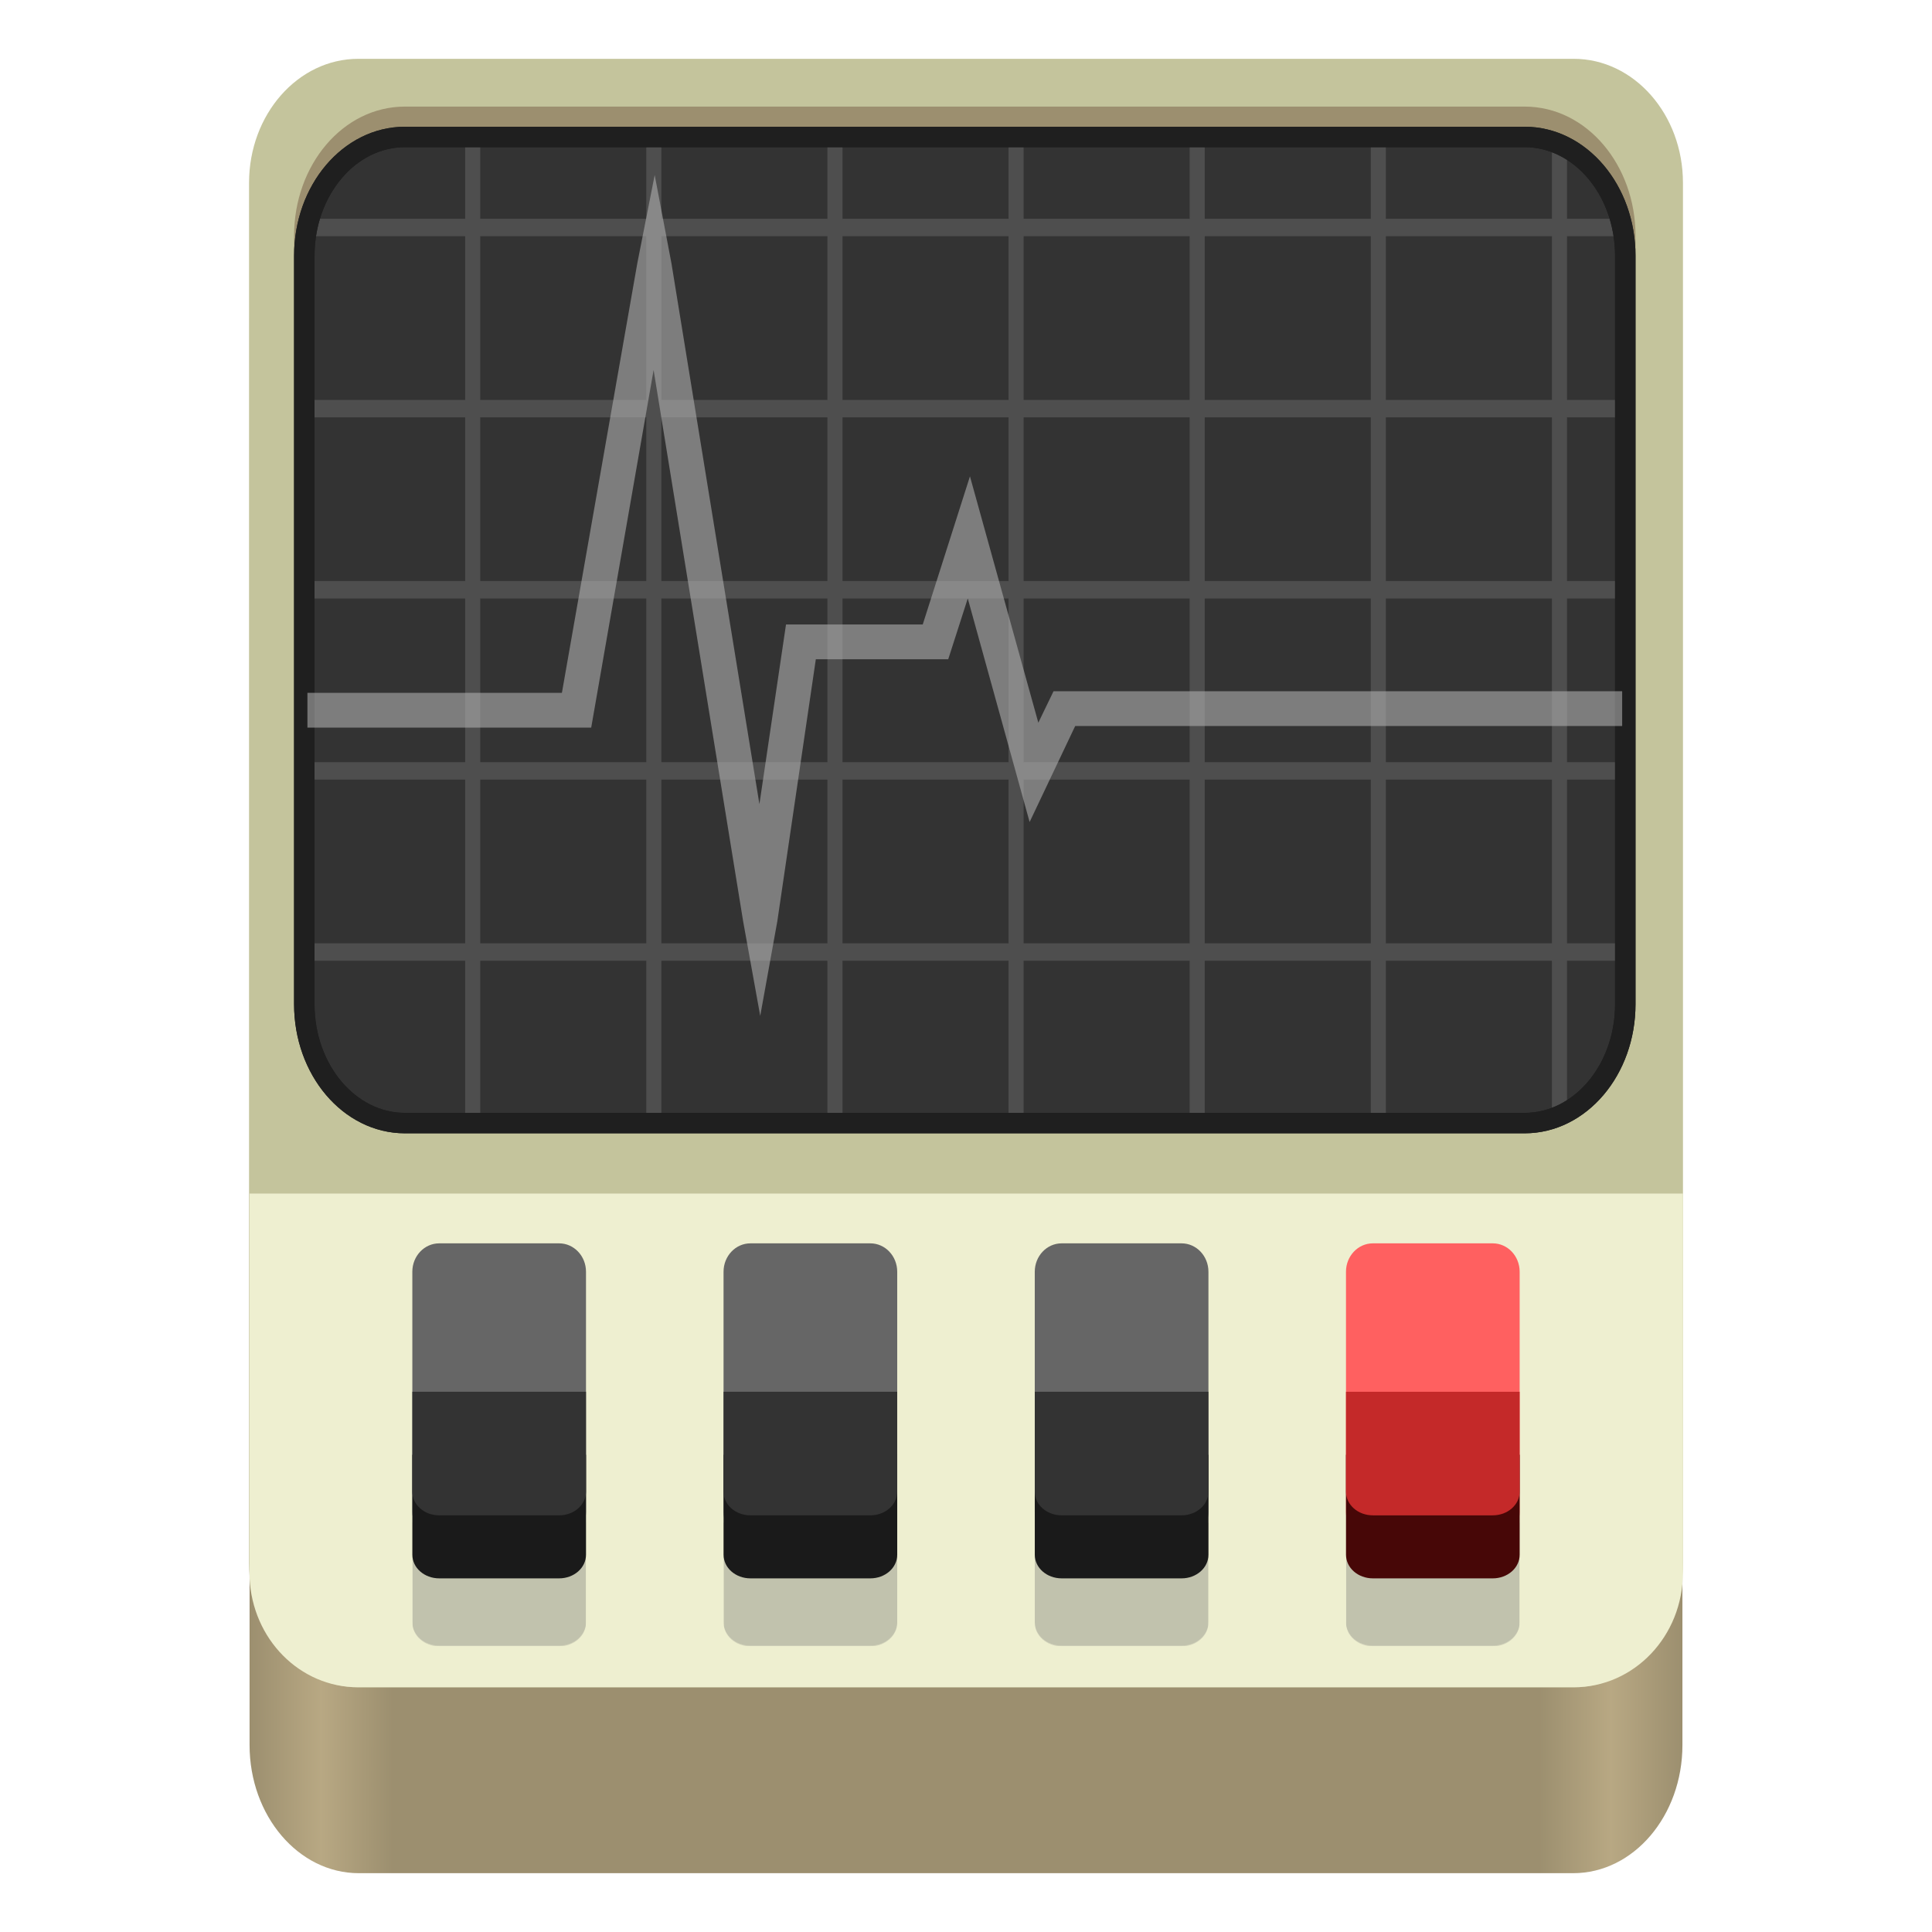
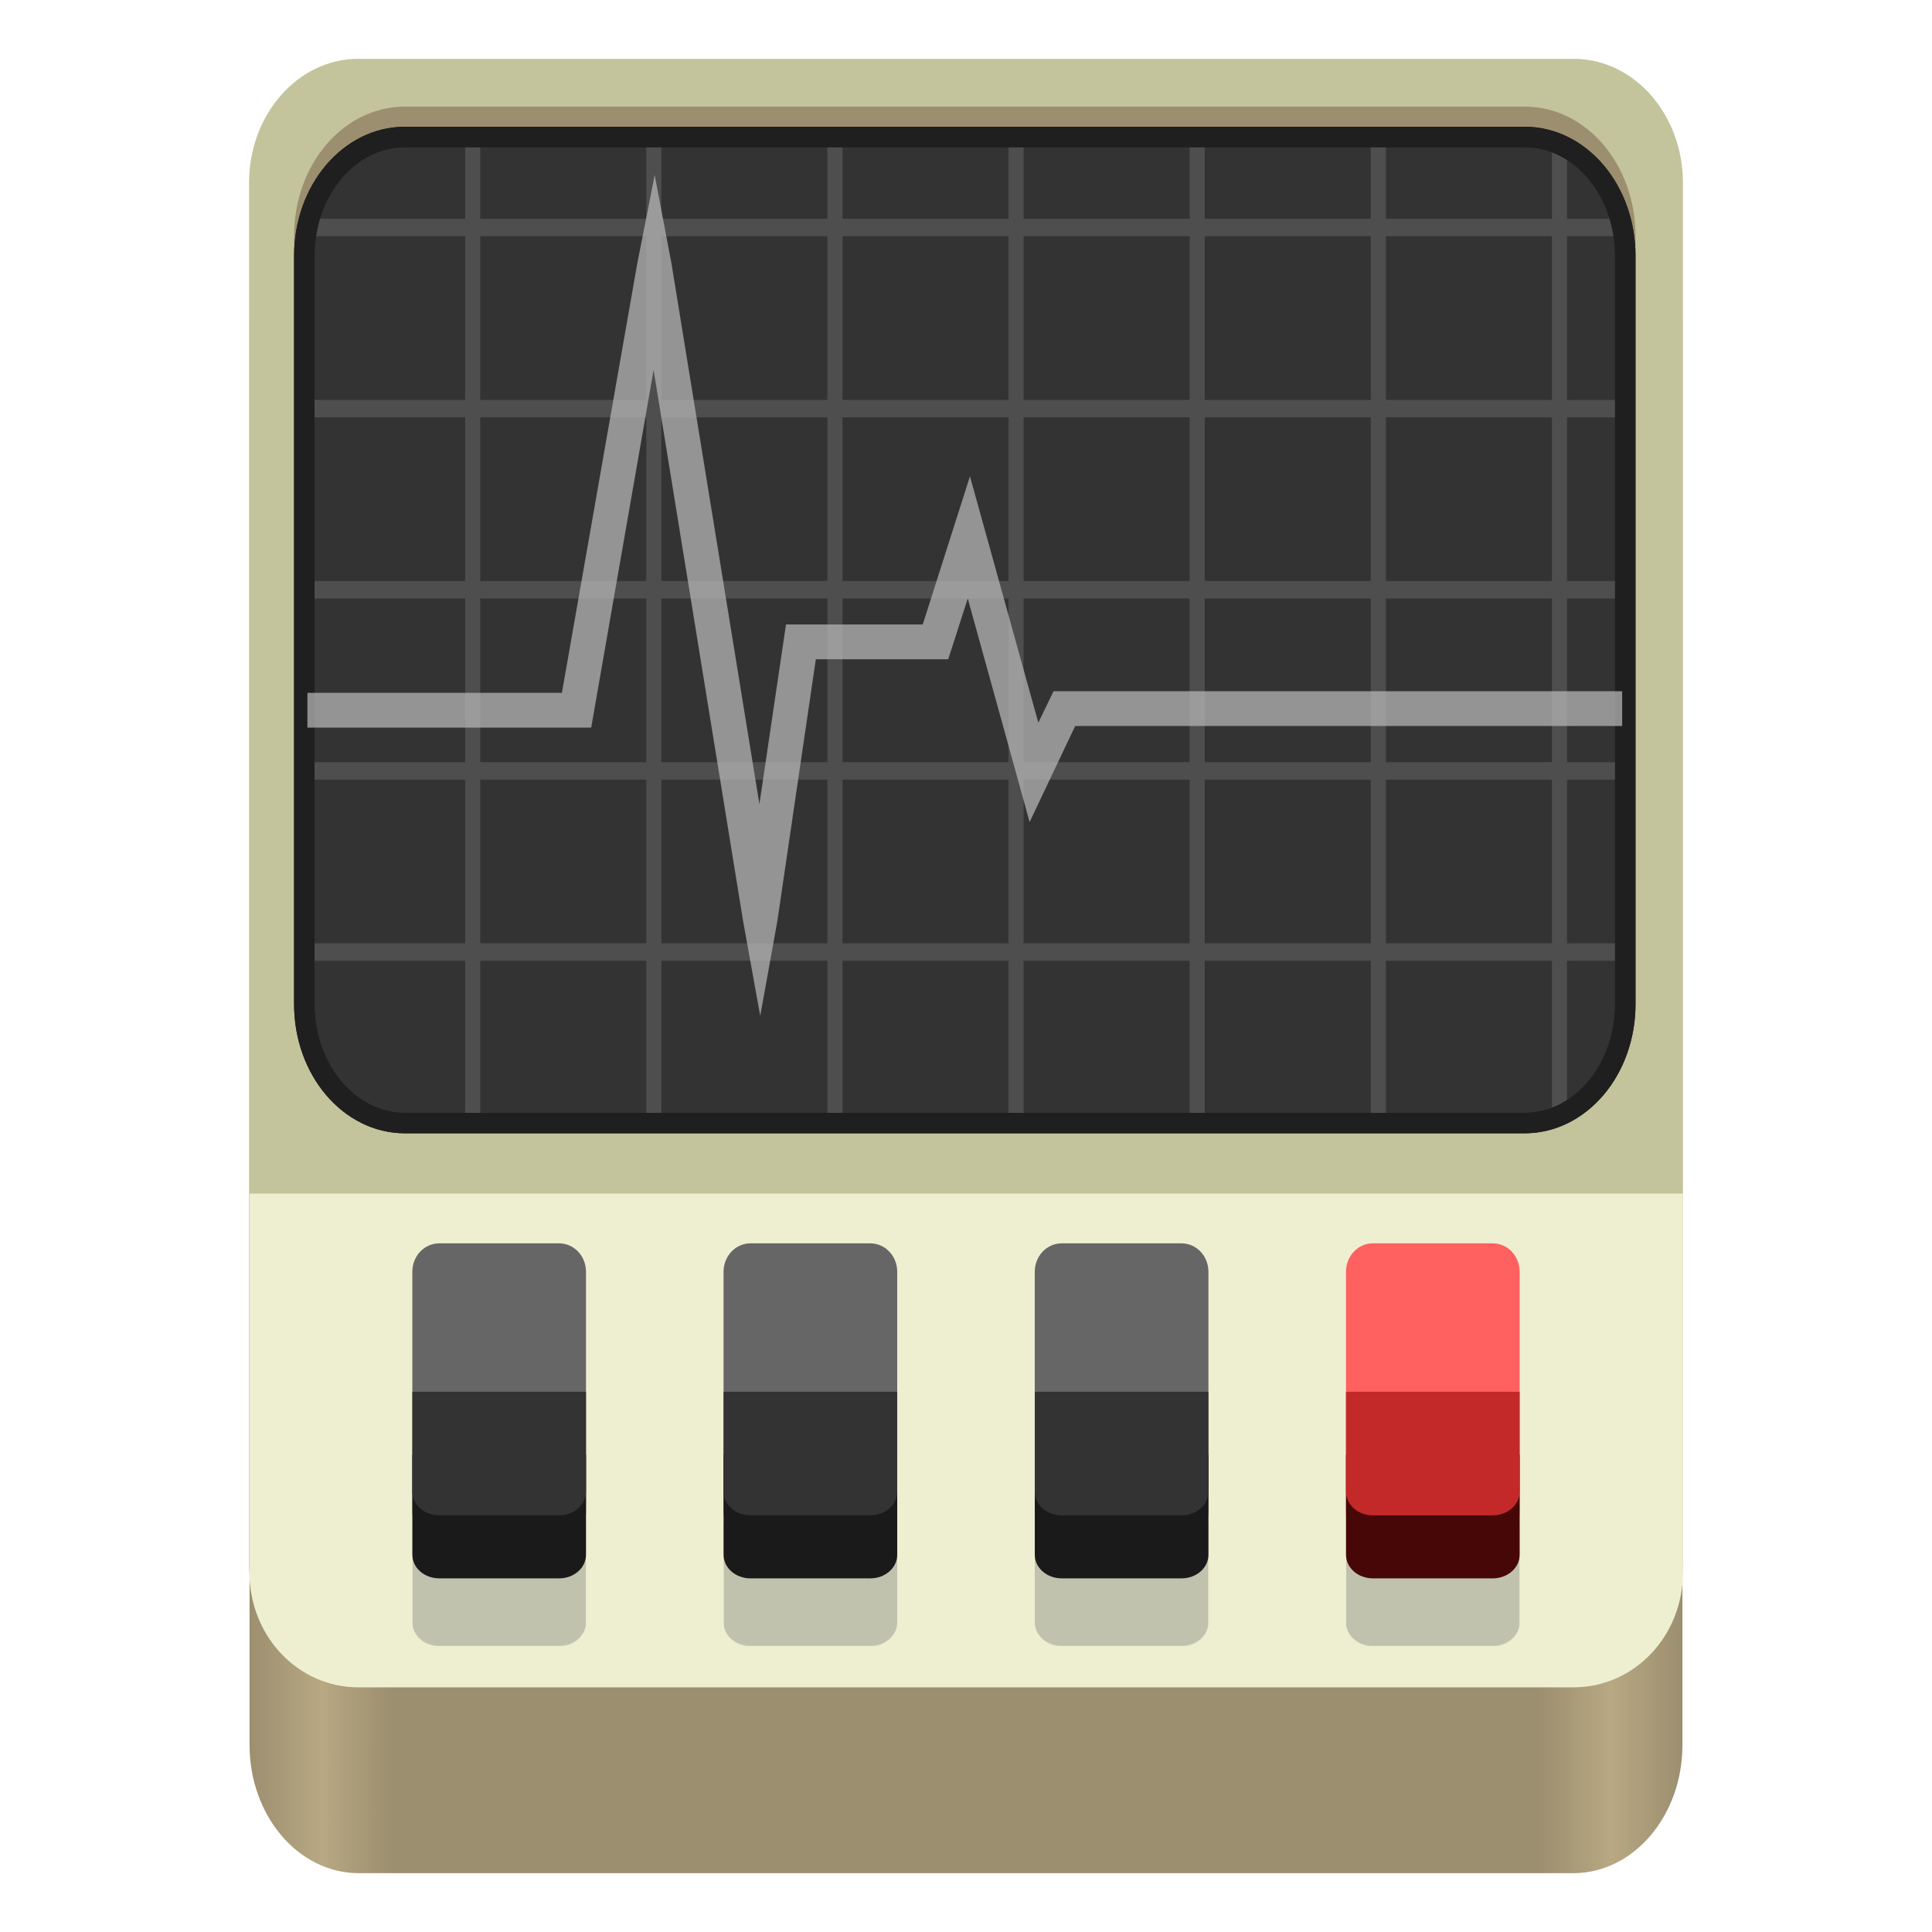
<svg xmlns="http://www.w3.org/2000/svg" xmlns:xlink="http://www.w3.org/1999/xlink" width="128" height="128" viewBox="0 0 128 128" version="1.1" id="svg5">
  <defs id="defs2">
    <linearGradient y2="236" x2="96" y1="236" x1="32" gradientTransform="translate(604.8168,170.5864)" gradientUnits="userSpaceOnUse" id="linearGradient1099" xlink:href="#linearGradient1036" />
    <linearGradient id="linearGradient1036">
      <stop id="stop1032" offset="0" style="stop-color:#d5d3cf;stop-opacity:1;" />
      <stop id="stop1034" offset="1" style="stop-color:#f6f5f4;stop-opacity:1" />
    </linearGradient>
    <radialGradient r="32" fy="-76" fx="-244" cy="-76" cx="-244" gradientTransform="matrix(0.8833333,0,0,0.8833333,-460.3502,463.1197)" gradientUnits="userSpaceOnUse" id="radialGradient1103" xlink:href="#linearGradient1069" />
    <linearGradient id="linearGradient1069">
      <stop id="stop1065" offset="0" style="stop-color:#d5d3cf;stop-opacity:1" />
      <stop id="stop1067-1" offset="1" style="stop-color:#949390;stop-opacity:1" />
    </linearGradient>
    <linearGradient gradientUnits="userSpaceOnUse" y2="232" x2="64" y1="262.5" x1="64" id="linearGradient1027" xlink:href="#linearGradient1025" gradientTransform="translate(-470.5864,432.8168)" />
    <linearGradient id="linearGradient1025">
      <stop id="stop1021" offset="0" style="stop-color:#9a9996;stop-opacity:1" />
      <stop id="stop1023" offset="1" style="stop-color:#77767b;stop-opacity:1" />
    </linearGradient>
    <clipPath clipPathUnits="userSpaceOnUse" id="clipPath1609-7">
      <path id="path1611-5" d="m 252,116 28,-28 v -8 h -36 v 36 z" style="fill:#e74747;stroke:none;stroke-width:0.25px;stroke-linecap:butt;stroke-linejoin:miter;stroke-opacity:1" />
    </clipPath>
    <radialGradient r="32" fy="-76" fx="-244" cy="-76" cx="-244" gradientTransform="matrix(0.8833333,0,0,0.8833333,-460.3502,463.1197)" gradientUnits="userSpaceOnUse" id="radialGradient1103-5" xlink:href="#linearGradient1069" />
    <clipPath clipPathUnits="userSpaceOnUse" id="clipPath1609-7-7">
      <path id="path1611-5-0" d="m 252,116 28,-28 v -8 h -36 v 36 z" style="fill:#e74747;stroke:none;stroke-width:0.25px;stroke-linecap:butt;stroke-linejoin:miter;stroke-opacity:1" />
    </clipPath>
    <clipPath clipPathUnits="userSpaceOnUse" id="clipPath744">
      <rect style="fill:#1e88e5;fill-opacity:1;stroke-width:0.265" id="rect746" width="541.867" height="541.867" x="0" y="1.5987212e-14" rx="79.375" ry="79.375" />
    </clipPath>
    <clipPath clipPathUnits="userSpaceOnUse" id="clipPath62">
      <rect style="fill:#1e88e5;fill-opacity:1;stroke-width:0.265" id="rect64" width="541.867" height="541.867" x="2.2507105e-05" y="-0.422" rx="79.375" ry="79.375" />
    </clipPath>
    <radialGradient r="32" fy="-76" fx="-244" cy="-76" cx="-244" gradientTransform="matrix(0.8833333,0,0,0.8833333,-460.3502,463.1197)" gradientUnits="userSpaceOnUse" id="radialGradient1103-6" xlink:href="#linearGradient1069" />
    <clipPath clipPathUnits="userSpaceOnUse" id="clipPath1609-7-2">
      <path id="path1611-5-3" d="m 252,116 28,-28 v -8 h -36 v 36 z" style="fill:#e74747;stroke:none;stroke-width:0.25px;stroke-linecap:butt;stroke-linejoin:miter;stroke-opacity:1" />
    </clipPath>
    <clipPath clipPathUnits="userSpaceOnUse" id="clipPath966">
      <rect style="fill:#999999;fill-opacity:1;stroke-width:0.265" id="rect968" width="541.867" height="541.867" x="0" y="-2.8421709e-14" rx="79.375" ry="79.375" />
    </clipPath>
    <clipPath clipPathUnits="userSpaceOnUse" id="clipPath402">
      <rect style="fill:#999999;fill-opacity:1;stroke-width:0.265" id="rect404" width="541.867" height="541.867" x="1.5908203e-05" y="1.5908203e-05" rx="79.375" ry="79.375" />
    </clipPath>
    <clipPath clipPathUnits="userSpaceOnUse" id="clipPath2739">
      <rect style="fill:#999999;fill-opacity:1;stroke-width:0.265" id="rect2741" width="541.867" height="541.867" x="-7.8515623e-06" y="1.863" rx="79.375" ry="79.375" />
    </clipPath>
    <linearGradient xlink:href="#linearGradient8241" id="linearGradient8243" x1="11.5" y1="120.5" x2="116.5" y2="120.5" gradientUnits="userSpaceOnUse" gradientTransform="matrix(0.9040953,0,0,1.061257,6.137904,-3.77833)" />
    <linearGradient id="linearGradient8241">
      <stop style="stop-color:#9c8f6f;stop-opacity:1;" offset="0" id="stop8237" />
      <stop style="stop-color:#b8a883;stop-opacity:1;" offset="0.05" id="stop9349" />
      <stop style="stop-color:#9c8f6f;stop-opacity:1;" offset="0.1" id="stop21746" />
      <stop style="stop-color:#9c8f6f;stop-opacity:1;" offset="0.9" id="stop21940" />
      <stop style="stop-color:#b8a883;stop-opacity:1;" offset="0.95" id="stop9351" />
      <stop style="stop-color:#9c8f6f;stop-opacity:1;" offset="1" id="stop8239" />
    </linearGradient>
    <filter style="color-interpolation-filters:sRGB" id="filter1676" x="0" y="0" width="1" height="1.548">
      <feFlood flood-opacity="0.345" flood-color="rgb(107,107,107)" result="flood" id="feFlood1666" />
      <feComposite in="flood" in2="SourceGraphic" operator="in" result="composite1" id="feComposite1668" />
      <feGaussianBlur in="composite1" stdDeviation="0" result="blur" id="feGaussianBlur1670" />
      <feOffset dx="0" dy="4" result="offset" id="feOffset1672" />
      <feComposite in="SourceGraphic" in2="offset" operator="over" result="composite2" id="feComposite1674" />
    </filter>
    <filter style="color-interpolation-filters:sRGB" id="filter1197" x="0" y="0" width="1" height="1.548">
      <feFlood flood-opacity="0.345" flood-color="rgb(107,107,107)" result="flood" id="feFlood1187" />
      <feComposite in="flood" in2="SourceGraphic" operator="in" result="composite1" id="feComposite1189" />
      <feGaussianBlur in="composite1" stdDeviation="0" result="blur" id="feGaussianBlur1191" />
      <feOffset dx="0" dy="4" result="offset" id="feOffset1193" />
      <feComposite in="SourceGraphic" in2="offset" operator="over" result="composite2" id="feComposite1195" />
    </filter>
    <filter style="color-interpolation-filters:sRGB" id="filter1209" x="0" y="0" width="1" height="1.548">
      <feFlood flood-opacity="0.345" flood-color="rgb(107,107,107)" result="flood" id="feFlood1199" />
      <feComposite in="flood" in2="SourceGraphic" operator="in" result="composite1" id="feComposite1201" />
      <feGaussianBlur in="composite1" stdDeviation="0" result="blur" id="feGaussianBlur1203" />
      <feOffset dx="0" dy="4" result="offset" id="feOffset1205" />
      <feComposite in="SourceGraphic" in2="offset" operator="over" result="composite2" id="feComposite1207" />
    </filter>
    <filter style="color-interpolation-filters:sRGB" id="filter1221" x="0" y="0" width="1" height="1.548">
      <feFlood flood-opacity="0.345" flood-color="rgb(107,107,107)" result="flood" id="feFlood1211" />
      <feComposite in="flood" in2="SourceGraphic" operator="in" result="composite1" id="feComposite1213" />
      <feGaussianBlur in="composite1" stdDeviation="0" result="blur" id="feGaussianBlur1215" />
      <feOffset dx="0" dy="4" result="offset" id="feOffset1217" />
      <feComposite in="SourceGraphic" in2="offset" operator="over" result="composite2" id="feComposite1219" />
    </filter>
  </defs>
  <g id="layer2">
    <rect style="fill:url(#linearGradient8243);fill-opacity:1;stroke-width:0.98" id="rect440" width="94.93" height="111.432" x="16.535" y="12.671" rx="7.233" ry="8.49" />
    <rect style="fill:#c4c49c;fill-opacity:1;stroke-width:0.964" id="rect358" width="95" height="107.89" x="16.5" y="3.897" rx="7.238" ry="8.22" />
    <path id="rect2011" style="fill:#eeefd0;fill-opacity:1;stroke:none;stroke-width:1.006;stroke-linecap:square;stroke-linejoin:round;paint-order:markers stroke fill" d="M 16.535,79.077 V 104.54 c 0.182,4.042 3.312,7.248 7.204,7.248 h 80.522 c 4.01,0 7.238,-3.394 7.238,-7.61 V 79.077 Z" />
    <rect style="fill:#666666;fill-opacity:1;stroke:none;stroke-width:0.366;stroke-linecap:square;stroke-linejoin:round;stroke-dasharray:2.196, 2.196;stroke-dashoffset:0;stroke-opacity:0.378;paint-order:markers stroke fill" id="rect11094" width="11.506" height="19.665" x="27.318" y="82.375" rx="1.78" ry="1.88" />
    <path id="path11257" style="fill:#1a1a1a;fill-opacity:1;stroke:none;stroke-width:0.216;stroke-linecap:square;stroke-linejoin:round;stroke-dasharray:1.299, 1.299;stroke-dashoffset:0;stroke-opacity:0.378;paint-order:markers stroke fill;filter:url(#filter1676)" d="m 29.433,96.092 v 5.908 c 0,0.774 0.748,1.397 1.678,1.397 h 7.486 c 0.929,0 1.678,-0.623 1.678,-1.397 v -5.908 z" transform="matrix(1.061139,0,0,1.120857,-3.91288,-11.3226)" />
    <path id="rect11200" style="fill:#333333;fill-opacity:1;stroke:none;stroke-width:0.236;stroke-linecap:square;stroke-linejoin:round;stroke-dasharray:1.417, 1.417;stroke-dashoffset:0;stroke-opacity:0.378;paint-order:markers stroke fill" d="m 27.319,92.207 v 6.622 c 0,0.867 0.794,1.566 1.78,1.566 h 7.944 c 0.986,0 1.78,-0.698 1.78,-1.566 v -6.622 z" />
    <rect style="fill:#666666;fill-opacity:1;stroke:none;stroke-width:0.366;stroke-linecap:square;stroke-linejoin:round;stroke-dasharray:2.196, 2.196;stroke-dashoffset:0;stroke-opacity:0.378;paint-order:markers stroke fill" id="rect13622" width="11.506" height="19.665" x="47.937" y="82.375" rx="1.78" ry="1.88" />
    <path id="path13624" style="fill:#1a1a1a;fill-opacity:1;stroke:none;stroke-width:0.216;stroke-linecap:square;stroke-linejoin:round;stroke-dasharray:1.299, 1.299;stroke-dashoffset:0;stroke-opacity:0.378;paint-order:markers stroke fill;filter:url(#filter1676)" d="m 48.864,96.092 v 5.908 c 0,0.774 0.748,1.397 1.678,1.397 h 7.486 c 0.929,0 1.678,-0.623 1.678,-1.397 v -5.908 z" transform="matrix(1.061139,0,0,1.120857,-3.91288,-11.3226)" />
    <path id="path13626" style="fill:#333333;fill-opacity:1;stroke:none;stroke-width:0.236;stroke-linecap:square;stroke-linejoin:round;stroke-dasharray:1.417, 1.417;stroke-dashoffset:0;stroke-opacity:0.378;paint-order:markers stroke fill" d="m 47.938,92.207 v 6.622 c 0,0.867 0.794,1.566 1.78,1.566 h 7.944 c 0.986,0 1.78,-0.698 1.78,-1.566 v -6.622 z" />
    <rect style="fill:#666666;fill-opacity:1;stroke:none;stroke-width:0.366;stroke-linecap:square;stroke-linejoin:round;stroke-dasharray:2.196, 2.196;stroke-dashoffset:0;stroke-opacity:0.378;paint-order:markers stroke fill" id="rect13638" width="11.506" height="19.665" x="68.556" y="82.375" rx="1.78" ry="1.88" />
    <path id="path13640" style="fill:#1a1a1a;fill-opacity:1;stroke:none;stroke-width:0.216;stroke-linecap:square;stroke-linejoin:round;stroke-dasharray:1.299, 1.299;stroke-dashoffset:0;stroke-opacity:0.378;paint-order:markers stroke fill;filter:url(#filter1676)" d="m 68.295,96.092 v 5.908 c 0,0.774 0.748,1.397 1.678,1.397 h 7.486 c 0.929,0 1.678,-0.623 1.678,-1.397 v -5.908 z" transform="matrix(1.061139,0,0,1.120857,-3.91288,-11.3226)" />
    <path id="path13642" style="fill:#333333;fill-opacity:1;stroke:none;stroke-width:0.236;stroke-linecap:square;stroke-linejoin:round;stroke-dasharray:1.417, 1.417;stroke-dashoffset:0;stroke-opacity:0.378;paint-order:markers stroke fill" d="m 68.557,92.207 v 6.622 c 0,0.867 0.794,1.566 1.78,1.566 h 7.944 c 0.986,0 1.78,-0.698 1.78,-1.566 v -6.622 z" />
    <rect style="fill:#ff6060;fill-opacity:1;stroke:none;stroke-width:0.366;stroke-linecap:square;stroke-linejoin:round;stroke-dasharray:2.196, 2.196;stroke-dashoffset:0;stroke-opacity:0.378;paint-order:markers stroke fill" id="rect13654" width="11.506" height="19.665" x="89.175" y="82.375" rx="1.78" ry="1.88" />
    <path id="path13656" style="fill:#470707;fill-opacity:1;stroke:none;stroke-width:0.216;stroke-linecap:square;stroke-linejoin:round;stroke-dasharray:1.299, 1.299;stroke-dashoffset:0;stroke-opacity:0.378;paint-order:markers stroke fill;filter:url(#filter1676)" d="m 87.726,96.092 v 5.908 c 0,0.774 0.748,1.397 1.678,1.397 h 7.486 c 0.929,0 1.678,-0.623 1.678,-1.397 v -5.908 z" transform="matrix(1.061139,0,0,1.120857,-3.91288,-11.3226)" />
    <path id="path13658" style="fill:#c42929;fill-opacity:1;stroke:none;stroke-width:0.236;stroke-linecap:square;stroke-linejoin:round;stroke-dasharray:1.417, 1.417;stroke-dashoffset:0;stroke-opacity:0.378;paint-order:markers stroke fill" d="m 89.176,92.207 v 6.622 c 0,0.867 0.794,1.566 1.78,1.566 h 7.944 c 0.986,0 1.78,-0.698 1.78,-1.566 v -6.622 z" />
    <rect style="fill:#333333;fill-opacity:1;stroke:none;stroke-width:3.476;stroke-linecap:square;stroke-linejoin:round;stroke-dasharray:none;stroke-opacity:1;paint-order:markers stroke fill" id="rect5231" width="87.518" height="65.333" x="20.161" y="9.074" rx="6.668" ry="7.876" />
    <path id="path1174" style="color:#000000;fill:#9c8f6f;fill-opacity:1;stroke-width:1.079;stroke-linecap:square;stroke-linejoin:round;-inkscape-stroke:none;paint-order:markers stroke fill" d="m 26.83,7.062 c -4.124,0 -7.346,3.884 -7.346,8.555 v 1.404 c 0,-4.671 3.223,-8.555 7.346,-8.555 h 74.181 c 4.124,0 7.346,3.884 7.346,8.555 v -1.404 c 0,-4.671 -3.223,-8.555 -7.346,-8.555 z" />
    <path id="path1891" style="color:#000000;opacity:0.35;fill:#808080;fill-opacity:1;stroke-linecap:square;stroke-linejoin:round;-inkscape-stroke:none;paint-order:markers stroke fill" d="m 30.818,9.073 v 0.248 5.176 h -9.992 -0.332 c -0.103,0.373 -0.179,0.759 -0.234,1.154 h 0.566 9.992 v 10.846 h -9.992 -0.576 v 1.154 h 0.576 9.992 v 10.846 h -9.992 -0.576 v 1.154 h 0.576 9.992 v 10.846 h -9.992 -0.576 v 1.154 h 0.576 9.992 v 10.846 h -9.992 -0.576 v 1.154 h 0.576 9.992 v 10.508 0.248 h 1 V 74.159 63.651 h 11 v 10.508 0.248 h 1 V 74.159 63.651 h 11 v 10.508 0.248 h 1 V 74.159 63.651 h 11 v 10.508 0.248 h 1 V 74.159 63.651 h 11 v 10.508 0.248 h 1 V 74.159 63.651 h 11 v 10.508 0.248 h 1 V 74.159 63.651 h 11 v 10.457 c 0.346,-0.114 0.68,-0.26 1,-0.436 V 63.651 h 3.195 0.578 v -1.154 h -0.578 -3.195 V 51.651 h 3.195 0.578 v -1.154 h -0.578 -3.195 V 39.651 h 3.195 0.578 v -1.154 h -0.578 -3.195 V 27.651 h 3.195 0.578 v -1.154 h -0.578 -3.195 V 15.651 h 3.195 0.568 c -0.055,-0.395 -0.132,-0.782 -0.234,-1.154 h -0.334 -3.195 V 9.808 c -0.32,-0.175 -0.654,-0.321 -1,-0.436 V 14.497 H 91.818 V 9.321 9.073 h -1 v 0.248 5.176 h -11 V 9.321 9.073 h -1 v 0.248 5.176 h -11 V 9.321 9.073 h -1 v 0.248 5.176 h -11 V 9.321 9.073 h -1 v 0.248 5.176 h -11 V 9.321 9.073 h -1 v 0.248 5.176 h -11 V 9.321 9.073 Z m 1,6.578 h 11 v 10.846 h -11 z m 12,0 h 11 v 10.846 h -11 z m 12,0 h 11 v 10.846 h -11 z m 12,0 h 11 v 10.846 h -11 z m 12,0 h 11 v 10.846 h -11 z m 12,0 H 102.818 V 26.497 H 91.818 Z m -60,12 h 11 v 10.846 h -11 z m 12,0 h 11 v 10.846 h -11 z m 12,0 h 11 v 10.846 h -11 z m 12,0 h 11 v 10.846 h -11 z m 12,0 h 11 v 10.846 h -11 z m 12,0 H 102.818 V 38.497 H 91.818 Z m -60,12 h 11 v 10.846 h -11 z m 12,0 h 11 v 10.846 h -11 z m 12,0 h 11 v 10.846 h -11 z m 12,0 h 11 v 10.846 h -11 z m 12,0 h 11 v 10.846 h -11 z m 12,0 H 102.818 V 50.497 H 91.818 Z m -60,12 h 11 v 10.846 h -11 z m 12,0 h 11 v 10.846 h -11 z m 12,0 h 11 v 10.846 h -11 z m 12,0 h 11 v 10.846 h -11 z m 12,0 h 11 v 10.846 h -11 z m 12,0 H 102.818 V 62.497 H 91.818 Z" />
    <rect style="fill:none;fill-opacity:1;stroke:#1f1f1f;stroke-width:1.355;stroke-linecap:square;stroke-linejoin:round;stroke-dasharray:none;stroke-opacity:1;paint-order:markers stroke fill" id="rect2927" width="87.518" height="65.333" x="20.161" y="9.074" rx="6.668" ry="7.876" />
    <rect style="fill:none;fill-opacity:1;stroke:#1f1f1f;stroke-width:1.355;stroke-linecap:square;stroke-linejoin:round;stroke-dasharray:none;stroke-opacity:1;paint-order:markers stroke fill" id="rect402" width="87.518" height="65.333" x="20.161" y="9.074" rx="6.668" ry="7.876" />
-     <path id="path3962" d="M 42.225,17.431 37.227,45.904 H 20.367 v 2.301 h 18.802 l 4.134,-23.691 5.932,36.526 1.132,6.266 1.132,-6.266 2.552,-17.364 h 8.772 l 1.294,-4.026 4.098,14.812 3.02,-6.363 h 36.238 V 45.796 H 69.799 l -1.007,2.085 -4.53,-16.322 -3.128,9.814 H 52.075 L 50.313,53.274 44.489,17.467 43.375,11.595 42.225,17.431 Z" style="display:inline;fill:#b3b3b3;fill-opacity:0.576;fill-rule:evenodd;stroke:none;stroke-width:0.396;enable-background:new" />
+     <path id="path3962" d="M 42.225,17.431 37.227,45.904 H 20.367 v 2.301 h 18.802 l 4.134,-23.691 5.932,36.526 1.132,6.266 1.132,-6.266 2.552,-17.364 h 8.772 l 1.294,-4.026 4.098,14.812 3.02,-6.363 h 36.238 V 45.796 H 69.799 l -1.007,2.085 -4.53,-16.322 -3.128,9.814 H 52.075 L 50.313,53.274 44.489,17.467 43.375,11.595 42.225,17.431 Z" style="display:inline;fill:#b3b3b3;fill-opacity:0.761;fill-rule:evenodd;stroke:none;stroke-width:0.396;enable-background:new" />
  </g>
</svg>
